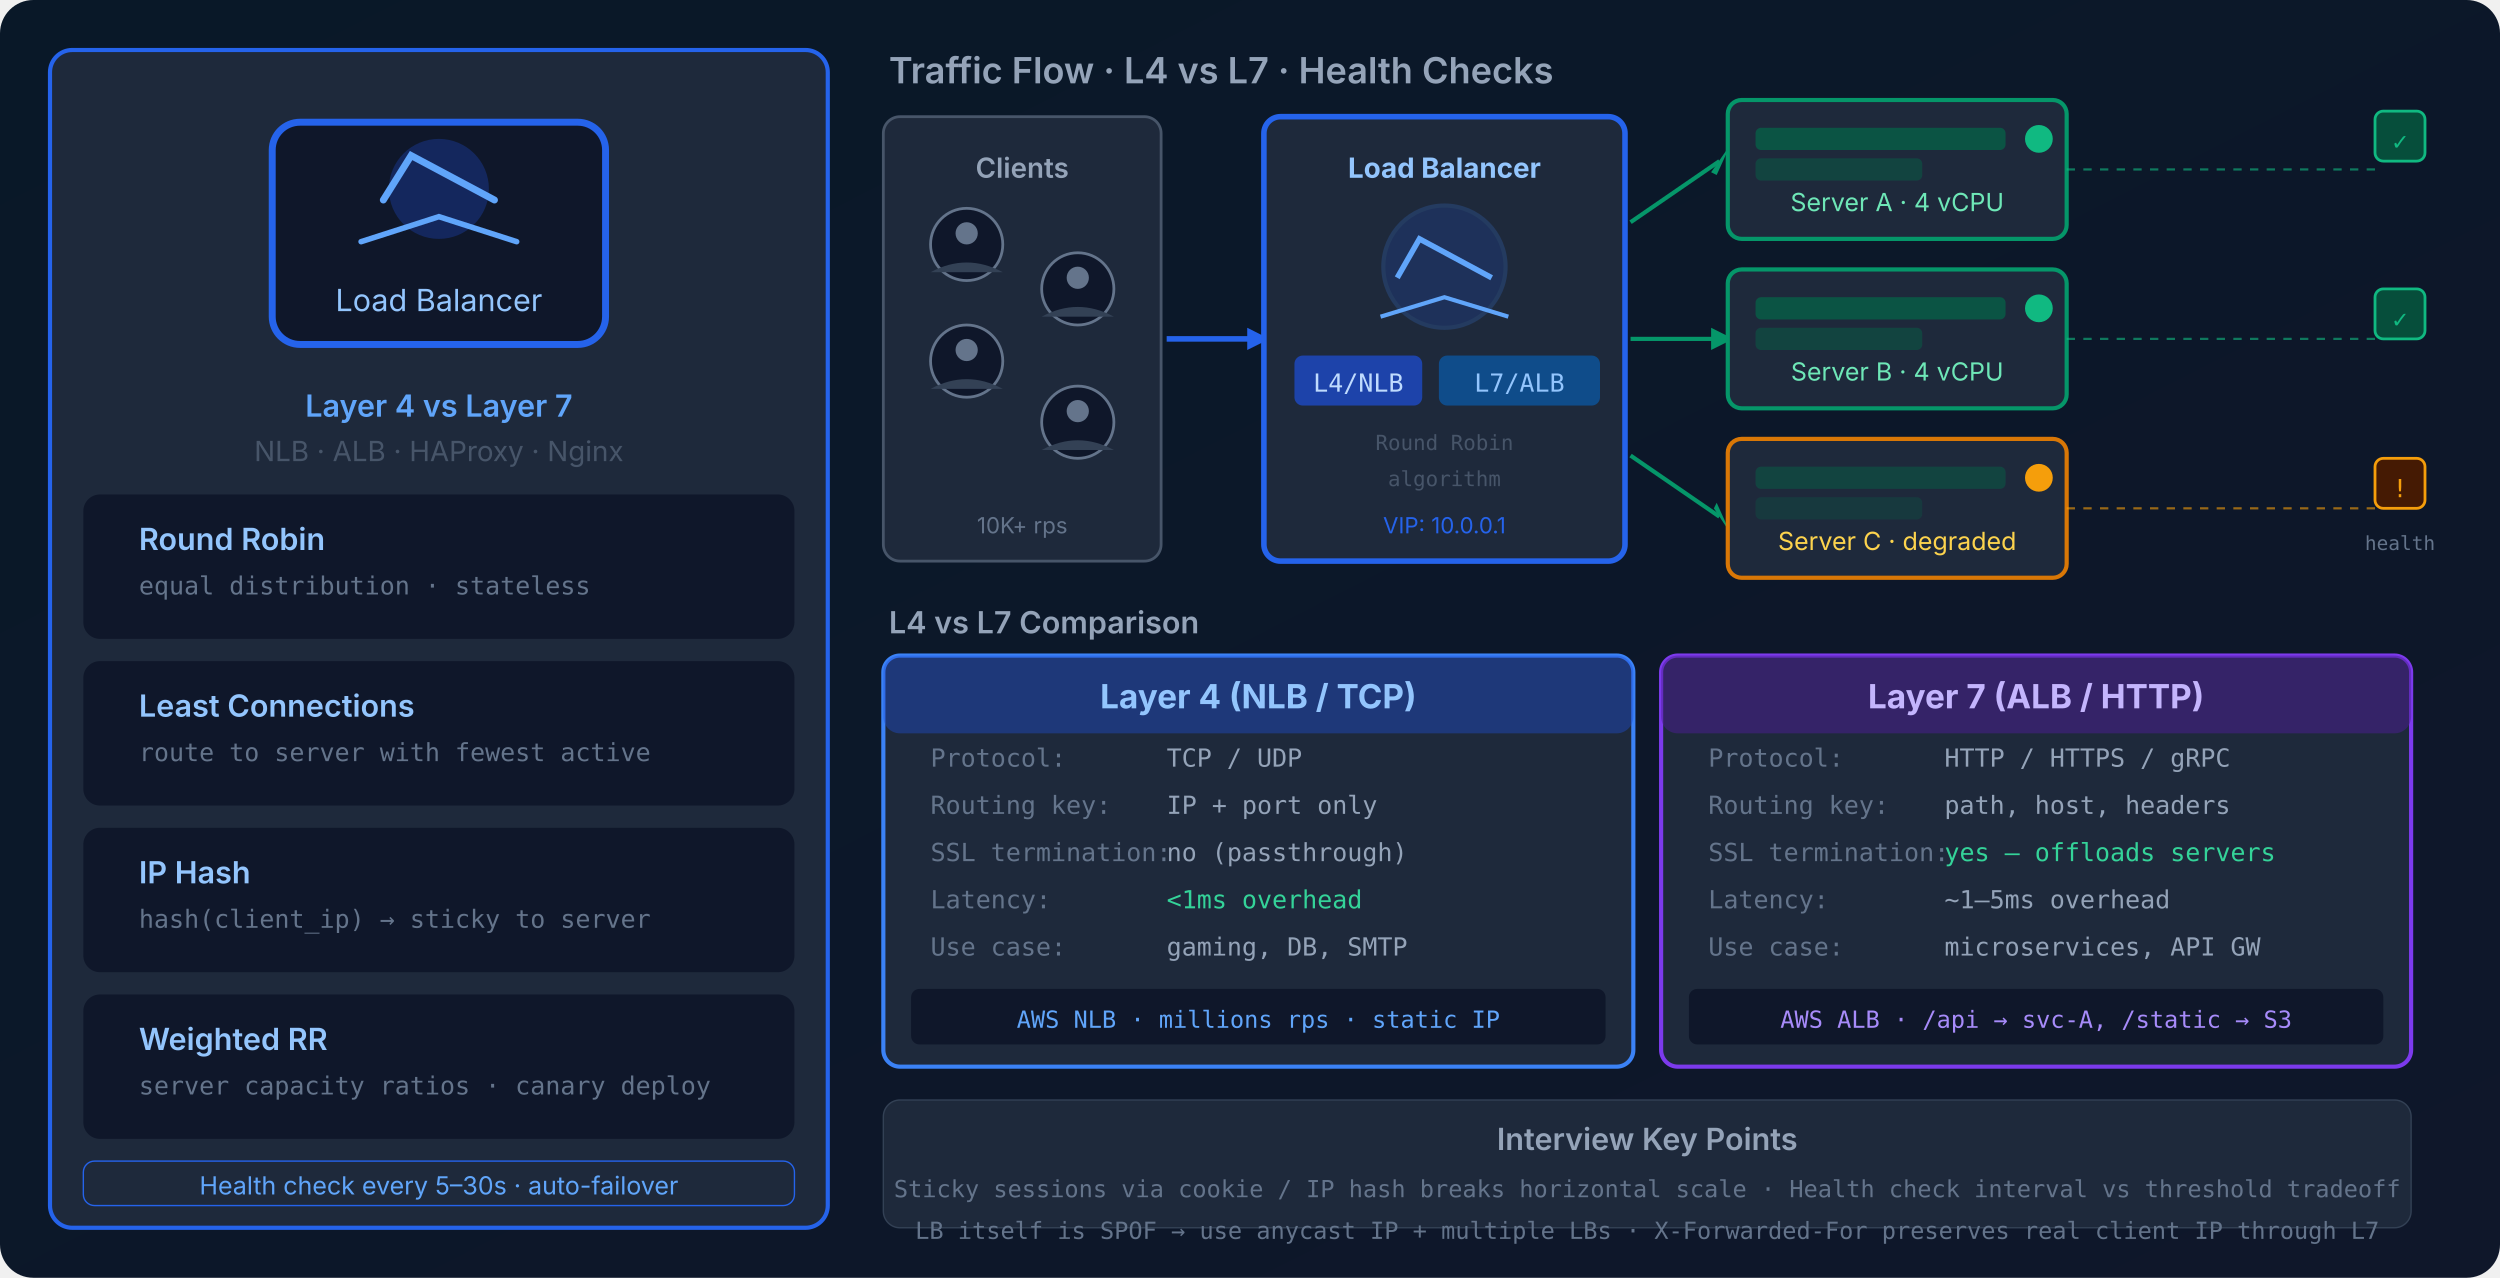
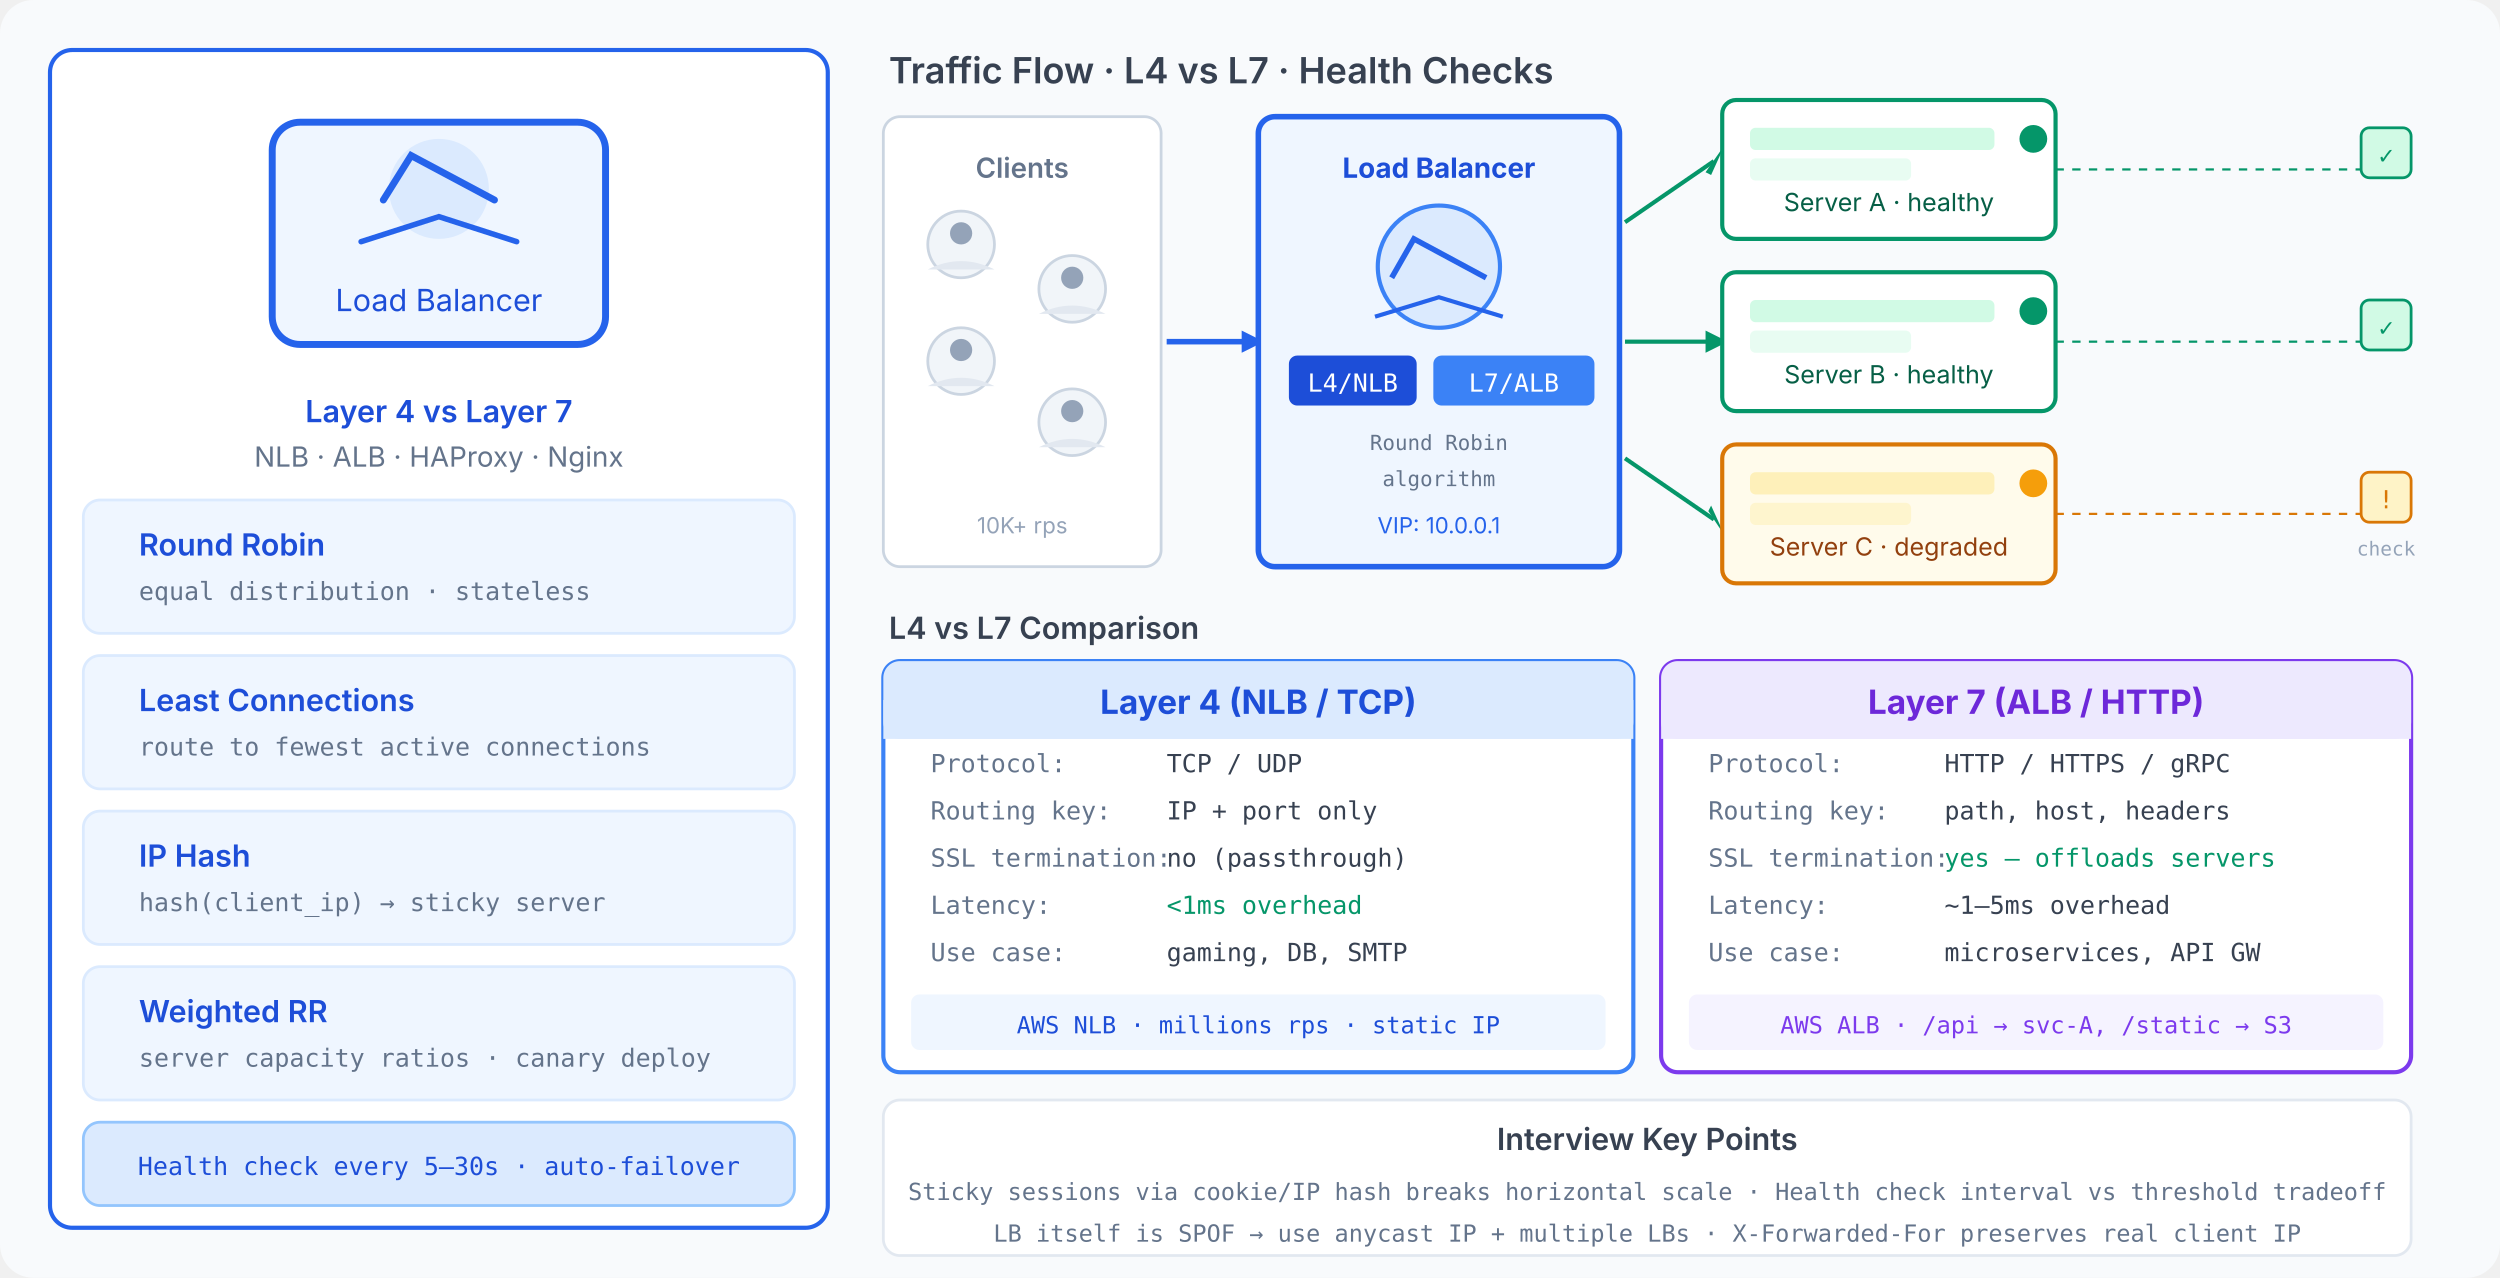
<svg xmlns="http://www.w3.org/2000/svg" viewBox="0 0 900 460" fill="none">
-   <defs>
-     <linearGradient id="bg-lb" x1="0" y1="0" x2="1" y2="1">
-       <stop offset="0%" stop-color="#091828" />
-       <stop offset="100%" stop-color="#0F172A" />
-     </linearGradient>
-   </defs>
-   <rect width="900" height="460" fill="url(#bg-lb)" rx="12" />
-   <rect x="18" y="18" width="280" height="424" rx="8" fill="#1E293B" stroke="#2563EB" stroke-width="1.5" />
-   <rect x="98" y="44" width="120" height="80" rx="10" fill="#0F172A" stroke="#2563EB" stroke-width="2.5" />
-   <circle cx="158" cy="68" r="18" fill="#1D4ED8" opacity="0.3" />
-   <path d="M 138 72 L 148 56 L 178 72" stroke="#60A5FA" stroke-width="2.5" fill="none" stroke-linecap="round" />
-   <path d="M 130 87 L 158 78 L 186 87" stroke="#60A5FA" stroke-width="2" fill="none" stroke-linecap="round" />
-   <text x="158" y="112" font-family="Inter,sans-serif" font-size="11" fill="#93C5FD" text-anchor="middle">Load Balancer</text>
-   <text x="158" y="150" font-family="Inter,sans-serif" font-size="11" fill="#60A5FA" text-anchor="middle" font-weight="600">Layer 4  vs  Layer 7</text>
-   <text x="158" y="166" font-family="Inter,sans-serif" font-size="10" fill="#475569" text-anchor="middle">NLB  ·  ALB  ·  HAProxy  ·  Nginx</text>
-   <rect x="30" y="178" width="256" height="52" rx="6" fill="#0F172A" />
-   <text x="50" y="198" font-family="Inter,sans-serif" font-size="11" fill="#93C5FD" font-weight="600">Round Robin</text>
-   <text x="50" y="214" font-family="monospace" font-size="9" fill="#64748B">equal distribution · stateless</text>
-   <rect x="30" y="238" width="256" height="52" rx="6" fill="#0F172A" />
-   <text x="50" y="258" font-family="Inter,sans-serif" font-size="11" fill="#93C5FD" font-weight="600">Least Connections</text>
-   <text x="50" y="274" font-family="monospace" font-size="9" fill="#64748B">route to server with fewest active</text>
-   <rect x="30" y="298" width="256" height="52" rx="6" fill="#0F172A" />
-   <text x="50" y="318" font-family="Inter,sans-serif" font-size="11" fill="#93C5FD" font-weight="600">IP Hash</text>
-   <text x="50" y="334" font-family="monospace" font-size="9" fill="#64748B">hash(client_ip) → sticky to server</text>
-   <rect x="30" y="358" width="256" height="52" rx="6" fill="#0F172A" />
-   <text x="50" y="378" font-family="Inter,sans-serif" font-size="11" fill="#93C5FD" font-weight="600">Weighted RR</text>
-   <text x="50" y="394" font-family="monospace" font-size="9" fill="#64748B">server capacity ratios · canary deploy</text>
-   <rect x="30" y="418" width="256" height="16" rx="4" fill="#1E293B" stroke="#2563EB" stroke-width="0.5" />
-   <text x="158" y="430" font-family="Inter,sans-serif" font-size="9" fill="#60A5FA" text-anchor="middle">Health check every 5–30s · auto-failover</text>
-   <text x="320" y="30" font-family="Inter,sans-serif" font-size="13" fill="#94A3B8" font-weight="600">Traffic Flow  ·  L4 vs L7  ·  Health Checks</text>
-   <rect x="318" y="42" width="100" height="160" rx="6" fill="#1E293B" stroke="#475569" stroke-width="1" />
-   <text x="368" y="64" font-family="Inter,sans-serif" font-size="10" fill="#94A3B8" text-anchor="middle" font-weight="600">Clients</text>
-   <circle cx="348" cy="88" r="13" fill="#0F172A" stroke="#64748B" stroke-width="1" />
-   <circle cx="348" cy="84" r="4" fill="#64748B" />
-   <path d="M 335 98 Q 348 91 361 98" fill="#334155" stroke="none" />
-   <circle cx="388" cy="104" r="13" fill="#0F172A" stroke="#64748B" stroke-width="1" />
-   <circle cx="388" cy="100" r="4" fill="#64748B" />
-   <path d="M 375 114 Q 388 107 401 114" fill="#334155" stroke="none" />
-   <circle cx="348" cy="130" r="13" fill="#0F172A" stroke="#64748B" stroke-width="1" />
-   <circle cx="348" cy="126" r="4" fill="#64748B" />
-   <path d="M 335 140 Q 348 133 361 140" fill="#334155" stroke="none" />
-   <circle cx="388" cy="152" r="13" fill="#0F172A" stroke="#64748B" stroke-width="1" />
-   <circle cx="388" cy="148" r="4" fill="#64748B" />
-   <path d="M 375 162 Q 388 155 401 162" fill="#334155" stroke="none" />
-   <text x="368" y="192" font-family="Inter,sans-serif" font-size="8" fill="#64748B" text-anchor="middle">10K+ rps</text>
-   <path d="M 420 122 L 452 122" stroke="#2563EB" stroke-width="2" />
-   <polygon points="449,118 457,122 449,126" fill="#2563EB" />
-   <rect x="455" y="42" width="130" height="160" rx="6" fill="#1E293B" stroke="#2563EB" stroke-width="2" />
-   <text x="520" y="64" font-family="Inter,sans-serif" font-size="10" fill="#93C5FD" text-anchor="middle" font-weight="700">Load Balancer</text>
-   <circle cx="520" cy="96" r="22" fill="#1D4ED8" opacity="0.2" stroke="#3B82F6" stroke-width="1.5" />
-   <path d="M 503 100 L 511 86 L 537 100" stroke="#60A5FA" stroke-width="2" fill="none" />
-   <path d="M 497 114 L 520 107 L 543 114" stroke="#60A5FA" stroke-width="1.5" fill="none" />
-   <rect x="466" y="128" width="46" height="18" rx="3" fill="#1D4ED8" opacity="0.7" />
-   <text x="489" y="141" font-family="monospace" font-size="9" fill="#BFDBFE" text-anchor="middle">L4/NLB</text>
-   <rect x="518" y="128" width="58" height="18" rx="3" fill="#0F4C8A" />
-   <text x="547" y="141" font-family="monospace" font-size="9" fill="#93C5FD" text-anchor="middle">L7/ALB</text>
-   <text x="520" y="162" font-family="monospace" font-size="7.5" fill="#475569" text-anchor="middle">Round Robin</text>
-   <text x="520" y="175" font-family="monospace" font-size="7.5" fill="#475569" text-anchor="middle">algorithm</text>
-   <text x="520" y="192" font-family="Inter,sans-serif" font-size="8" fill="#2563EB" text-anchor="middle">VIP: 10.0.0.1</text>
-   <path d="M 587 80 L 619 58" stroke="#059669" stroke-width="1.5" />
-   <polygon points="616,62 623,52 618,63" fill="#059669" />
-   <path d="M 587 122 L 619 122" stroke="#059669" stroke-width="1.5" />
-   <polygon points="616,118 624,122 616,126" fill="#059669" />
-   <path d="M 587 164 L 619 186" stroke="#059669" stroke-width="1.5" />
-   <polygon points="617,183 623,192 618,181" fill="#059669" />
-   <rect x="622" y="36" width="122" height="50" rx="5" fill="#1E293B" stroke="#059669" stroke-width="1.5" />
-   <rect x="632" y="46" width="90" height="8" rx="2" fill="#065F46" opacity="0.8" />
-   <rect x="632" y="57" width="60" height="8" rx="2" fill="#065F46" opacity="0.5" />
-   <circle cx="734" cy="50" r="5" fill="#10B981" />
-   <text x="683" y="76" font-family="Inter,sans-serif" font-size="9" fill="#6EE7B7" text-anchor="middle">Server A  · 4 vCPU</text>
-   <rect x="622" y="97" width="122" height="50" rx="5" fill="#1E293B" stroke="#059669" stroke-width="1.5" />
-   <rect x="632" y="107" width="90" height="8" rx="2" fill="#065F46" opacity="0.8" />
-   <rect x="632" y="118" width="60" height="8" rx="2" fill="#065F46" opacity="0.5" />
-   <circle cx="734" cy="111" r="5" fill="#10B981" />
-   <text x="683" y="137" font-family="Inter,sans-serif" font-size="9" fill="#6EE7B7" text-anchor="middle">Server B  · 4 vCPU</text>
-   <rect x="622" y="158" width="122" height="50" rx="5" fill="#1E293B" stroke="#D97706" stroke-width="1.5" />
-   <rect x="632" y="168" width="90" height="8" rx="2" fill="#065F46" opacity="0.5" />
-   <rect x="632" y="179" width="60" height="8" rx="2" fill="#065F46" opacity="0.3" />
-   <circle cx="734" cy="172" r="5" fill="#F59E0B" />
-   <text x="683" y="198" font-family="Inter,sans-serif" font-size="9" fill="#FCD34D" text-anchor="middle">Server C  · degraded</text>
-   <path d="M 744 61 L 855 61" stroke="#10B981" stroke-width="0.8" stroke-dasharray="3,3" opacity="0.6" />
-   <path d="M 744 122 L 855 122" stroke="#10B981" stroke-width="0.8" stroke-dasharray="3,3" opacity="0.6" />
-   <path d="M 744 183 L 855 183" stroke="#F59E0B" stroke-width="0.8" stroke-dasharray="3,3" opacity="0.6" />
-   <rect x="855" y="40" width="18" height="18" rx="3" fill="#064E3B" stroke="#10B981" stroke-width="1" />
-   <text x="864" y="54" font-family="monospace" font-size="9" fill="#10B981" text-anchor="middle">✓</text>
-   <rect x="855" y="104" width="18" height="18" rx="3" fill="#064E3B" stroke="#10B981" stroke-width="1" />
-   <text x="864" y="118" font-family="monospace" font-size="9" fill="#10B981" text-anchor="middle">✓</text>
-   <rect x="855" y="165" width="18" height="18" rx="3" fill="#451A03" stroke="#F59E0B" stroke-width="1" />
-   <text x="864" y="179" font-family="monospace" font-size="9" fill="#F59E0B" text-anchor="middle">!</text>
-   <text x="864" y="198" font-family="monospace" font-size="7" fill="#64748B" text-anchor="middle">health</text>
-   <text x="320" y="228" font-family="Inter,sans-serif" font-size="11" fill="#94A3B8" font-weight="600">L4 vs L7  Comparison</text>
-   <rect x="318" y="236" width="270" height="148" rx="6" fill="#1E293B" stroke="#3B82F6" stroke-width="1.5" />
-   <rect x="318" y="236" width="270" height="28" rx="6" fill="#1D4ED8" opacity="0.4" />
-   <text x="453" y="255" font-family="Inter,sans-serif" font-size="12" fill="#93C5FD" text-anchor="middle" font-weight="700">Layer 4  (NLB / TCP)</text>
-   <text x="335" y="276" font-family="monospace" font-size="9" fill="#64748B">Protocol:</text>
-   <text x="420" y="276" font-family="monospace" font-size="9" fill="#94A3B8">TCP / UDP</text>
-   <text x="335" y="293" font-family="monospace" font-size="9" fill="#64748B">Routing key:</text>
-   <text x="420" y="293" font-family="monospace" font-size="9" fill="#94A3B8">IP + port only</text>
-   <text x="335" y="310" font-family="monospace" font-size="9" fill="#64748B">SSL termination:</text>
-   <text x="420" y="310" font-family="monospace" font-size="9" fill="#94A3B8">no (passthrough)</text>
-   <text x="335" y="327" font-family="monospace" font-size="9" fill="#64748B">Latency:</text>
-   <text x="420" y="327" font-family="monospace" font-size="9" fill="#34D399">&lt;1ms overhead</text>
-   <text x="335" y="344" font-family="monospace" font-size="9" fill="#64748B">Use case:</text>
-   <text x="420" y="344" font-family="monospace" font-size="9" fill="#94A3B8">gaming, DB, SMTP</text>
-   <rect x="328" y="356" width="250" height="20" rx="3" fill="#0F172A" />
-   <text x="453" y="370" font-family="monospace" font-size="8.5" fill="#60A5FA" text-anchor="middle">AWS NLB · millions rps · static IP</text>
-   <rect x="598" y="236" width="270" height="148" rx="6" fill="#1E293B" stroke="#7C3AED" stroke-width="1.5" />
-   <rect x="598" y="236" width="270" height="28" rx="6" fill="#4C1D95" opacity="0.5" />
-   <text x="733" y="255" font-family="Inter,sans-serif" font-size="12" fill="#C4B5FD" text-anchor="middle" font-weight="700">Layer 7  (ALB / HTTP)</text>
-   <text x="615" y="276" font-family="monospace" font-size="9" fill="#64748B">Protocol:</text>
-   <text x="700" y="276" font-family="monospace" font-size="9" fill="#94A3B8">HTTP / HTTPS / gRPC</text>
-   <text x="615" y="293" font-family="monospace" font-size="9" fill="#64748B">Routing key:</text>
-   <text x="700" y="293" font-family="monospace" font-size="9" fill="#94A3B8">path, host, headers</text>
-   <text x="615" y="310" font-family="monospace" font-size="9" fill="#64748B">SSL termination:</text>
-   <text x="700" y="310" font-family="monospace" font-size="9" fill="#34D399">yes — offloads servers</text>
-   <text x="615" y="327" font-family="monospace" font-size="9" fill="#64748B">Latency:</text>
-   <text x="700" y="327" font-family="monospace" font-size="9" fill="#94A3B8">~1–5ms overhead</text>
-   <text x="615" y="344" font-family="monospace" font-size="9" fill="#64748B">Use case:</text>
-   <text x="700" y="344" font-family="monospace" font-size="9" fill="#94A3B8">microservices, API GW</text>
-   <rect x="608" y="356" width="250" height="20" rx="3" fill="#0F172A" />
-   <text x="733" y="370" font-family="monospace" font-size="8.5" fill="#A78BFA" text-anchor="middle">AWS ALB · /api → svc-A, /static → S3</text>
-   <rect x="318" y="396" width="550" height="46" rx="6" fill="#1E293B" stroke="#334155" stroke-width="0.5" />
-   <text x="593" y="414" font-family="Inter,sans-serif" font-size="11" fill="#94A3B8" text-anchor="middle" font-weight="600">Interview Key Points</text>
-   <text x="593" y="431" font-family="monospace" font-size="8.5" fill="#64748B" text-anchor="middle">Sticky sessions via cookie / IP hash breaks horizontal scale  ·  Health check interval vs threshold tradeoff</text>
-   <text x="593" y="446" font-family="monospace" font-size="8.5" fill="#64748B" text-anchor="middle">LB itself is SPOF → use anycast IP + multiple LBs  ·  X-Forwarded-For preserves real client IP through L7</text>
+   <rect width="900" height="460" fill="#F8FAFC" rx="12" />
+   <rect x="18" y="18" width="280" height="424" rx="8" fill="#FFFFFF" stroke="#2563EB" stroke-width="1.5" />
+   <rect x="98" y="44" width="120" height="80" rx="10" fill="#EFF6FF" stroke="#2563EB" stroke-width="2.5" />
+   <circle cx="158" cy="68" r="18" fill="#DBEAFE" />
+   <path d="M 138 72 L 148 56 L 178 72" stroke="#2563EB" stroke-width="2.5" fill="none" stroke-linecap="round" />
+   <path d="M 130 87 L 158 78 L 186 87" stroke="#2563EB" stroke-width="2" fill="none" stroke-linecap="round" />
+   <text x="158" y="112" font-family="Inter,sans-serif" font-size="11" fill="#1D4ED8" text-anchor="middle">Load Balancer</text>
+   <text x="158" y="152" font-family="Inter,sans-serif" font-size="11" fill="#1D4ED8" text-anchor="middle" font-weight="600">Layer 4  vs  Layer 7</text>
+   <text x="158" y="168" font-family="Inter,sans-serif" font-size="10" fill="#64748B" text-anchor="middle">NLB  ·  ALB  ·  HAProxy  ·  Nginx</text>
+   <rect x="30" y="180" width="256" height="48" rx="6" fill="#EFF6FF" stroke="#DBEAFE" stroke-width="1" />
+   <text x="50" y="200" font-family="Inter,sans-serif" font-size="11" fill="#1D4ED8" font-weight="600">Round Robin</text>
+   <text x="50" y="216" font-family="monospace" font-size="9" fill="#64748B">equal distribution · stateless</text>
+   <rect x="30" y="236" width="256" height="48" rx="6" fill="#EFF6FF" stroke="#DBEAFE" stroke-width="1" />
+   <text x="50" y="256" font-family="Inter,sans-serif" font-size="11" fill="#1D4ED8" font-weight="600">Least Connections</text>
+   <text x="50" y="272" font-family="monospace" font-size="9" fill="#64748B">route to fewest active connections</text>
+   <rect x="30" y="292" width="256" height="48" rx="6" fill="#EFF6FF" stroke="#DBEAFE" stroke-width="1" />
+   <text x="50" y="312" font-family="Inter,sans-serif" font-size="11" fill="#1D4ED8" font-weight="600">IP Hash</text>
+   <text x="50" y="328" font-family="monospace" font-size="9" fill="#64748B">hash(client_ip) → sticky server</text>
+   <rect x="30" y="348" width="256" height="48" rx="6" fill="#EFF6FF" stroke="#DBEAFE" stroke-width="1" />
+   <text x="50" y="368" font-family="Inter,sans-serif" font-size="11" fill="#1D4ED8" font-weight="600">Weighted RR</text>
+   <text x="50" y="384" font-family="monospace" font-size="9" fill="#64748B">server capacity ratios · canary deploy</text>
+   <rect x="30" y="404" width="256" height="30" rx="6" fill="#DBEAFE" stroke="#93C5FD" stroke-width="1" />
+   <text x="158" y="423" font-family="monospace" font-size="9" fill="#1D4ED8" text-anchor="middle">Health check every 5–30s · auto-failover</text>
+   <text x="320" y="30" font-family="Inter,sans-serif" font-size="13" fill="#374151" font-weight="600">Traffic Flow  ·  L4 vs L7  ·  Health Checks</text>
+   <rect x="318" y="42" width="100" height="162" rx="6" fill="#FFFFFF" stroke="#CBD5E1" stroke-width="1" />
+   <text x="368" y="64" font-family="Inter,sans-serif" font-size="10" fill="#64748B" text-anchor="middle" font-weight="600">Clients</text>
+   <circle cx="346" cy="88" r="12" fill="#F1F5F9" stroke="#CBD5E1" stroke-width="1" />
+   <circle cx="346" cy="84" r="4" fill="#94A3B8" />
+   <path d="M 334 97 Q 346 91 358 97" fill="#E2E8F0" stroke="none" />
+   <circle cx="386" cy="104" r="12" fill="#F1F5F9" stroke="#CBD5E1" stroke-width="1" />
+   <circle cx="386" cy="100" r="4" fill="#94A3B8" />
+   <path d="M 374 113 Q 386 107 398 113" fill="#E2E8F0" stroke="none" />
+   <circle cx="346" cy="130" r="12" fill="#F1F5F9" stroke="#CBD5E1" stroke-width="1" />
+   <circle cx="346" cy="126" r="4" fill="#94A3B8" />
+   <path d="M 334 139 Q 346 133 358 139" fill="#E2E8F0" stroke="none" />
+   <circle cx="386" cy="152" r="12" fill="#F1F5F9" stroke="#CBD5E1" stroke-width="1" />
+   <circle cx="386" cy="148" r="4" fill="#94A3B8" />
+   <path d="M 374 161 Q 386 155 398 161" fill="#E2E8F0" stroke="none" />
+   <text x="368" y="192" font-family="Inter,sans-serif" font-size="8" fill="#94A3B8" text-anchor="middle">10K+ rps</text>
+   <path d="M 420 123 L 450 123" stroke="#2563EB" stroke-width="2" />
+   <polygon points="447,119 455,123 447,127" fill="#2563EB" />
+   <rect x="453" y="42" width="130" height="162" rx="6" fill="#EFF6FF" stroke="#2563EB" stroke-width="2" />
+   <text x="518" y="64" font-family="Inter,sans-serif" font-size="10" fill="#1D4ED8" text-anchor="middle" font-weight="700">Load Balancer</text>
+   <circle cx="518" cy="96" r="22" fill="#DBEAFE" stroke="#3B82F6" stroke-width="1.5" />
+   <path d="M 501 100 L 509 86 L 535 100" stroke="#2563EB" stroke-width="2" fill="none" />
+   <path d="M 495 114 L 518 107 L 541 114" stroke="#2563EB" stroke-width="1.5" fill="none" />
+   <rect x="464" y="128" width="46" height="18" rx="3" fill="#1D4ED8" />
+   <text x="487" y="141" font-family="monospace" font-size="9" fill="#FFFFFF" text-anchor="middle">L4/NLB</text>
+   <rect x="516" y="128" width="58" height="18" rx="3" fill="#3B82F6" />
+   <text x="545" y="141" font-family="monospace" font-size="9" fill="#FFFFFF" text-anchor="middle">L7/ALB</text>
+   <text x="518" y="162" font-family="monospace" font-size="7.5" fill="#64748B" text-anchor="middle">Round Robin</text>
+   <text x="518" y="175" font-family="monospace" font-size="7.5" fill="#64748B" text-anchor="middle">algorithm</text>
+   <text x="518" y="192" font-family="Inter,sans-serif" font-size="8" fill="#2563EB" text-anchor="middle">VIP: 10.0.0.1</text>
+   <path d="M 585 80 L 617 58" stroke="#059669" stroke-width="1.5" />
+   <polygon points="614,62 621,52 616,63" fill="#059669" />
+   <path d="M 585 123 L 617 123" stroke="#059669" stroke-width="1.5" />
+   <polygon points="614,119 622,123 614,127" fill="#059669" />
+   <path d="M 585 165 L 617 187" stroke="#059669" stroke-width="1.5" />
+   <polygon points="615,184 621,193 616,182" fill="#059669" />
+   <rect x="620" y="36" width="120" height="50" rx="5" fill="#FFFFFF" stroke="#059669" stroke-width="1.5" />
+   <rect x="630" y="46" width="88" height="8" rx="2" fill="#D1FAE5" />
+   <rect x="630" y="57" width="58" height="8" rx="2" fill="#D1FAE5" opacity="0.5" />
+   <circle cx="732" cy="50" r="5" fill="#059669" />
+   <text x="680" y="76" font-family="Inter,sans-serif" font-size="9" fill="#065F46" text-anchor="middle">Server A  · healthy</text>
+   <rect x="620" y="98" width="120" height="50" rx="5" fill="#FFFFFF" stroke="#059669" stroke-width="1.5" />
+   <rect x="630" y="108" width="88" height="8" rx="2" fill="#D1FAE5" />
+   <rect x="630" y="119" width="58" height="8" rx="2" fill="#D1FAE5" opacity="0.5" />
+   <circle cx="732" cy="112" r="5" fill="#059669" />
+   <text x="680" y="138" font-family="Inter,sans-serif" font-size="9" fill="#065F46" text-anchor="middle">Server B  · healthy</text>
+   <rect x="620" y="160" width="120" height="50" rx="5" fill="#FFFBEB" stroke="#D97706" stroke-width="1.5" />
+   <rect x="630" y="170" width="88" height="8" rx="2" fill="#FDE68A" opacity="0.5" />
+   <rect x="630" y="181" width="58" height="8" rx="2" fill="#FDE68A" opacity="0.3" />
+   <circle cx="732" cy="174" r="5" fill="#F59E0B" />
+   <text x="680" y="200" font-family="Inter,sans-serif" font-size="9" fill="#92400E" text-anchor="middle">Server C  · degraded</text>
+   <line x1="740" y1="61" x2="850" y2="61" stroke="#059669" stroke-width="0.8" stroke-dasharray="3,3" />
+   <line x1="740" y1="123" x2="850" y2="123" stroke="#059669" stroke-width="0.8" stroke-dasharray="3,3" />
+   <line x1="740" y1="185" x2="850" y2="185" stroke="#D97706" stroke-width="0.8" stroke-dasharray="3,3" />
+   <rect x="850" y="46" width="18" height="18" rx="3" fill="#D1FAE5" stroke="#059669" stroke-width="1" />
+   <text x="859" y="59" font-family="monospace" font-size="9" fill="#059669" text-anchor="middle">✓</text>
+   <rect x="850" y="108" width="18" height="18" rx="3" fill="#D1FAE5" stroke="#059669" stroke-width="1" />
+   <text x="859" y="121" font-family="monospace" font-size="9" fill="#059669" text-anchor="middle">✓</text>
+   <rect x="850" y="170" width="18" height="18" rx="3" fill="#FEF3C7" stroke="#D97706" stroke-width="1" />
+   <text x="859" y="183" font-family="monospace" font-size="9" fill="#D97706" text-anchor="middle">!</text>
+   <text x="859" y="200" font-family="monospace" font-size="7" fill="#94A3B8" text-anchor="middle">check</text>
+   <text x="320" y="230" font-family="Inter,sans-serif" font-size="11" fill="#374151" font-weight="600">L4 vs L7  Comparison</text>
+   <rect x="318" y="238" width="270" height="148" rx="6" fill="#FFFFFF" stroke="#3B82F6" stroke-width="1.5" />
+   <rect x="318" y="238" width="270" height="28" rx="6" fill="#DBEAFE" />
+   <rect x="318" y="252" width="270" height="14" rx="0" fill="#DBEAFE" />
+   <text x="453" y="257" font-family="Inter,sans-serif" font-size="12" fill="#1D4ED8" text-anchor="middle" font-weight="700">Layer 4  (NLB / TCP)</text>
+   <text x="335" y="278" font-family="monospace" font-size="9" fill="#64748B">Protocol:</text>
+   <text x="420" y="278" font-family="monospace" font-size="9" fill="#374151">TCP / UDP</text>
+   <text x="335" y="295" font-family="monospace" font-size="9" fill="#64748B">Routing key:</text>
+   <text x="420" y="295" font-family="monospace" font-size="9" fill="#374151">IP + port only</text>
+   <text x="335" y="312" font-family="monospace" font-size="9" fill="#64748B">SSL termination:</text>
+   <text x="420" y="312" font-family="monospace" font-size="9" fill="#374151">no (passthrough)</text>
+   <text x="335" y="329" font-family="monospace" font-size="9" fill="#64748B">Latency:</text>
+   <text x="420" y="329" font-family="monospace" font-size="9" fill="#059669">&lt;1ms overhead</text>
+   <text x="335" y="346" font-family="monospace" font-size="9" fill="#64748B">Use case:</text>
+   <text x="420" y="346" font-family="monospace" font-size="9" fill="#374151">gaming, DB, SMTP</text>
+   <rect x="328" y="358" width="250" height="20" rx="3" fill="#EFF6FF" />
+   <text x="453" y="372" font-family="monospace" font-size="8.5" fill="#1D4ED8" text-anchor="middle">AWS NLB · millions rps · static IP</text>
+   <rect x="598" y="238" width="270" height="148" rx="6" fill="#FFFFFF" stroke="#7C3AED" stroke-width="1.5" />
+   <rect x="598" y="238" width="270" height="28" rx="6" fill="#EDE9FE" />
+   <rect x="598" y="252" width="270" height="14" rx="0" fill="#EDE9FE" />
+   <text x="733" y="257" font-family="Inter,sans-serif" font-size="12" fill="#6D28D9" text-anchor="middle" font-weight="700">Layer 7  (ALB / HTTP)</text>
+   <text x="615" y="278" font-family="monospace" font-size="9" fill="#64748B">Protocol:</text>
+   <text x="700" y="278" font-family="monospace" font-size="9" fill="#374151">HTTP / HTTPS / gRPC</text>
+   <text x="615" y="295" font-family="monospace" font-size="9" fill="#64748B">Routing key:</text>
+   <text x="700" y="295" font-family="monospace" font-size="9" fill="#374151">path, host, headers</text>
+   <text x="615" y="312" font-family="monospace" font-size="9" fill="#64748B">SSL termination:</text>
+   <text x="700" y="312" font-family="monospace" font-size="9" fill="#059669">yes — offloads servers</text>
+   <text x="615" y="329" font-family="monospace" font-size="9" fill="#64748B">Latency:</text>
+   <text x="700" y="329" font-family="monospace" font-size="9" fill="#374151">~1–5ms overhead</text>
+   <text x="615" y="346" font-family="monospace" font-size="9" fill="#64748B">Use case:</text>
+   <text x="700" y="346" font-family="monospace" font-size="9" fill="#374151">microservices, API GW</text>
+   <rect x="608" y="358" width="250" height="20" rx="3" fill="#F5F3FF" />
+   <text x="733" y="372" font-family="monospace" font-size="8.5" fill="#7C3AED" text-anchor="middle">AWS ALB · /api → svc-A, /static → S3</text>
+   <rect x="318" y="396" width="550" height="56" rx="6" fill="#FFFFFF" stroke="#E2E8F0" stroke-width="1" />
+   <text x="593" y="414" font-family="Inter,sans-serif" font-size="11" fill="#374151" text-anchor="middle" font-weight="600">Interview Key Points</text>
+   <text x="593" y="432" font-family="monospace" font-size="8.5" fill="#64748B" text-anchor="middle">Sticky sessions via cookie/IP hash breaks horizontal scale  ·  Health check interval vs threshold tradeoff</text>
+   <text x="593" y="447" font-family="monospace" font-size="8.5" fill="#64748B" text-anchor="middle">LB itself is SPOF → use anycast IP + multiple LBs  ·  X-Forwarded-For preserves real client IP</text>
</svg>
